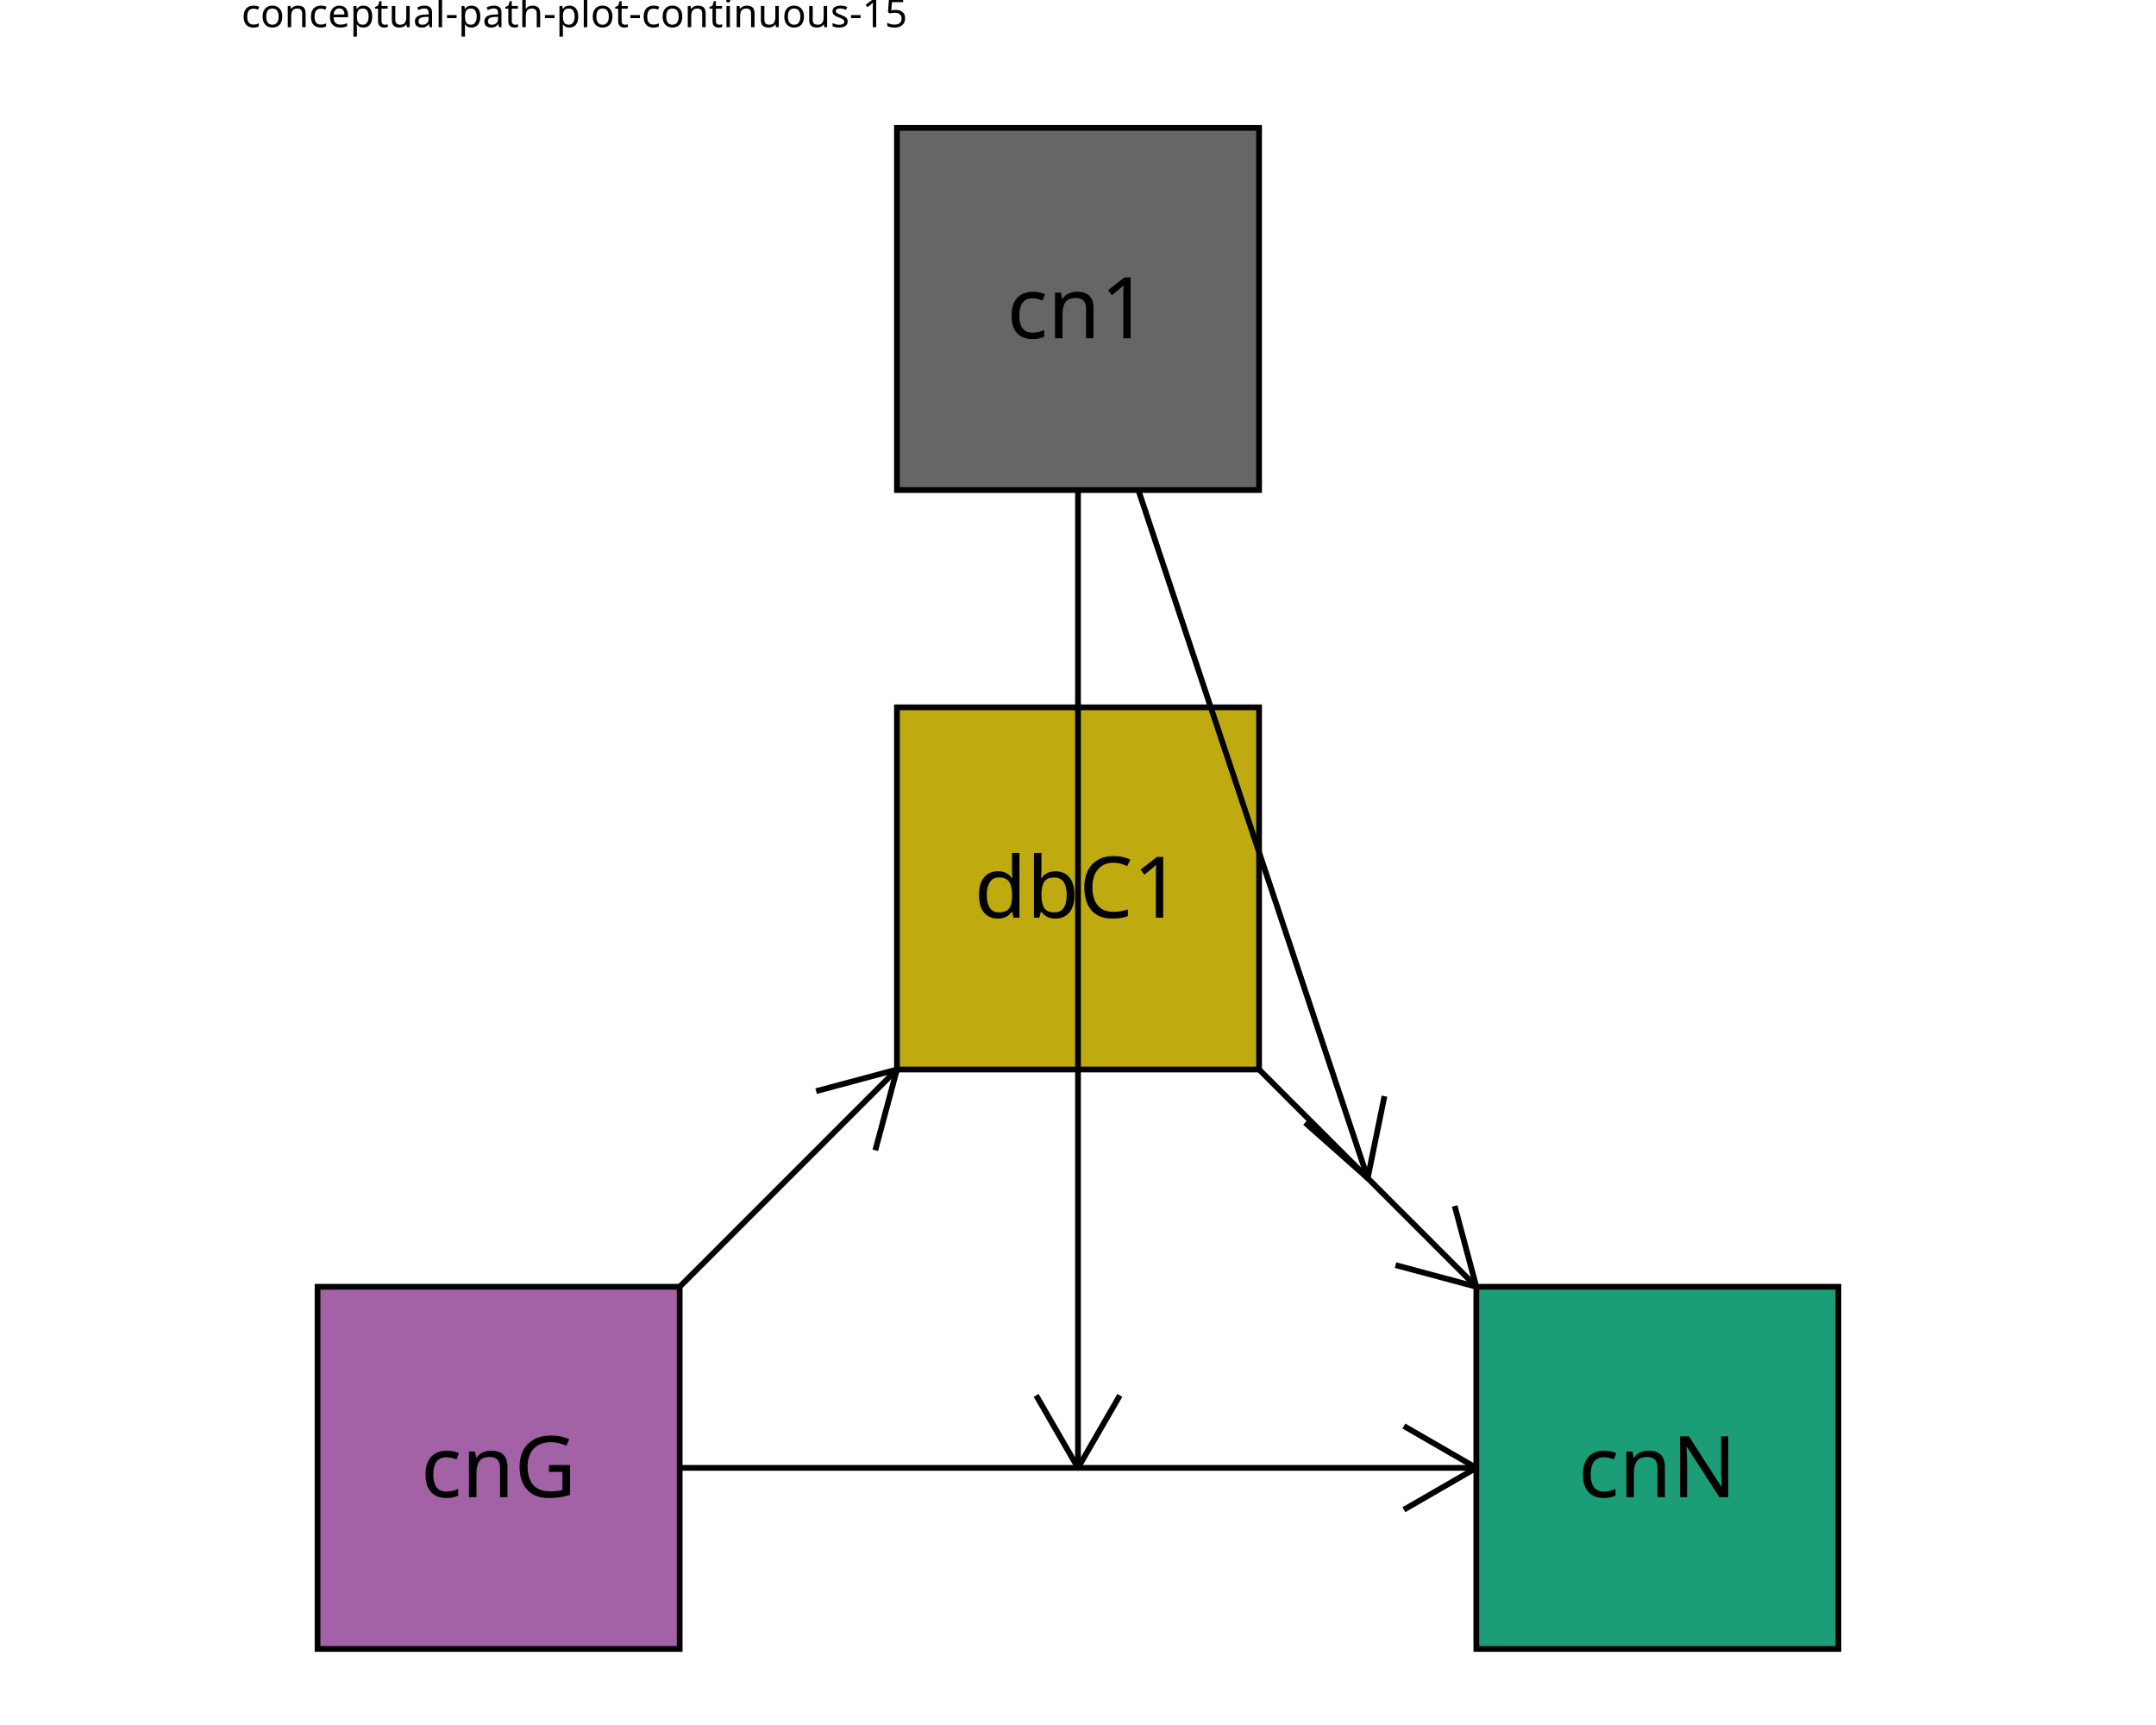
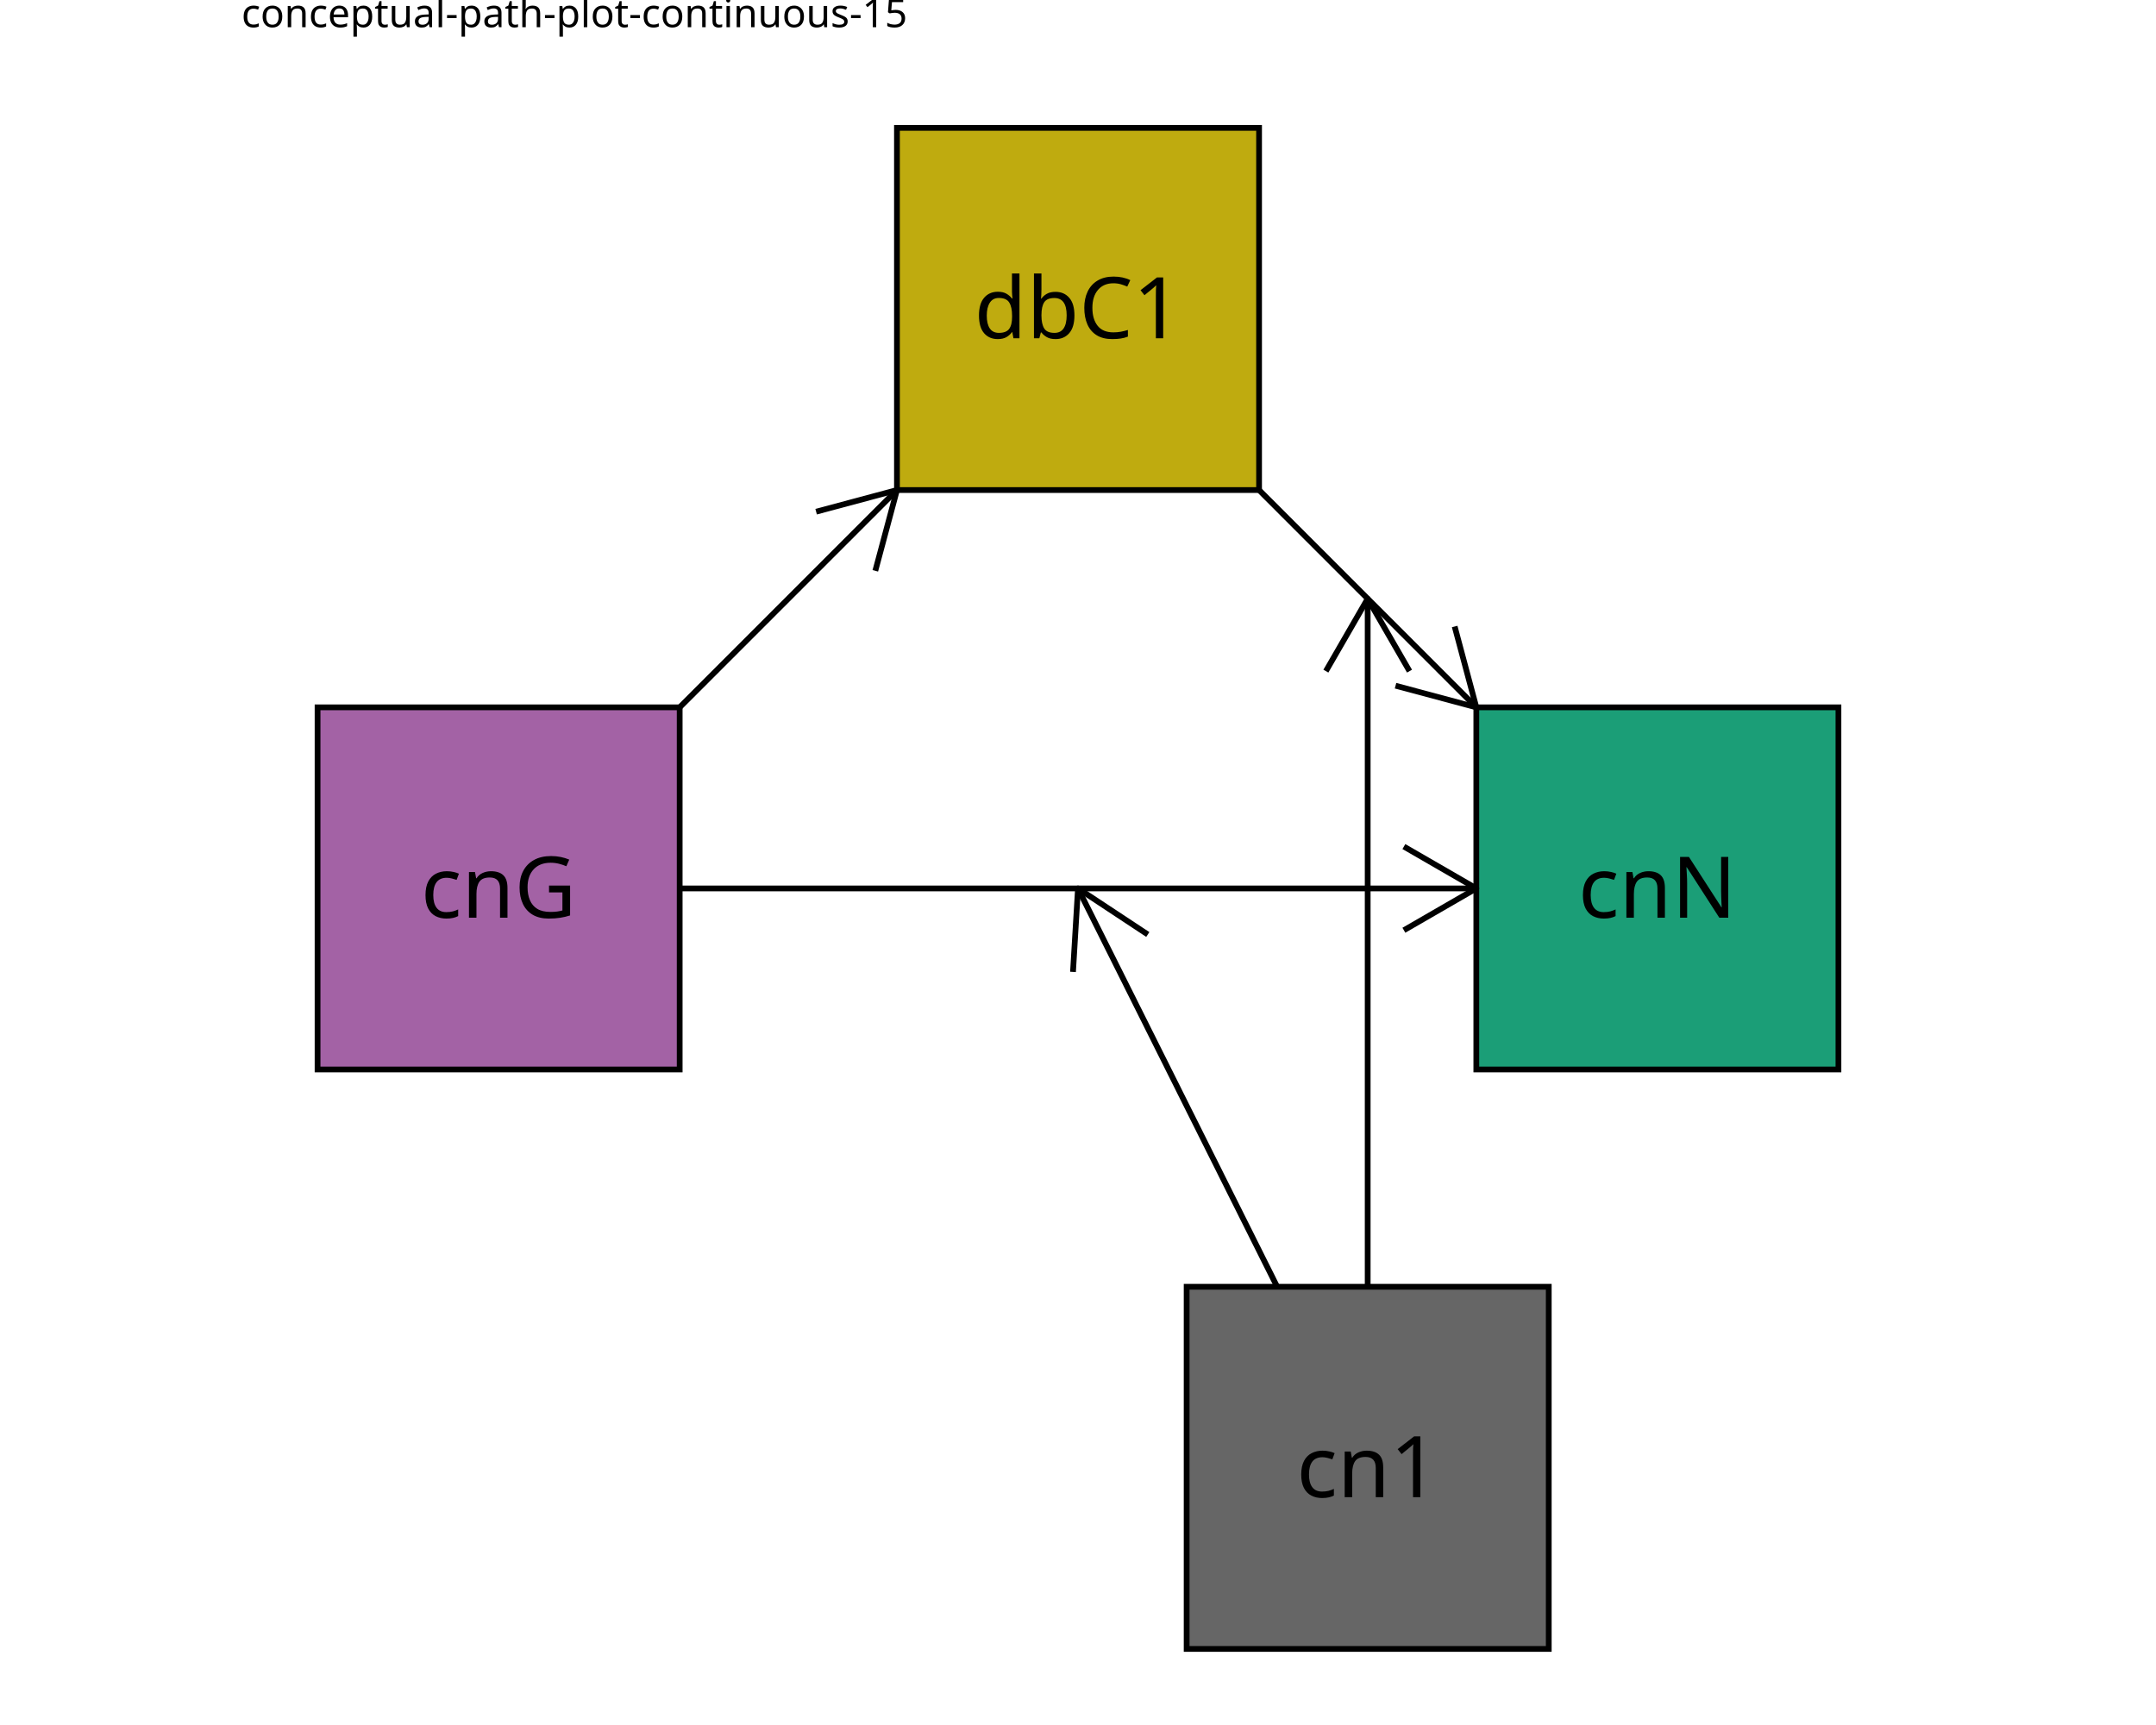
<svg xmlns="http://www.w3.org/2000/svg" class="svglite" data-engine-version="2.0" width="720.00pt" height="576.00pt" viewBox="0 0 720.00 576.00">
  <defs>
    <style type="text/css">
    .svglite line, .svglite polyline, .svglite polygon, .svglite path, .svglite rect, .svglite circle {
      fill: none;
      stroke: #000000;
      stroke-linecap: round;
      stroke-linejoin: round;
      stroke-miterlimit: 10.00;
    }
  </style>
  </defs>
  <rect width="100%" height="100%" style="stroke: none; fill: #FFFFFF;" />
  <defs>
    <clipPath id="cpMC4wMHw3MjAuMDB8MC4wMHw1NzYuMDA=">
      <rect x="0.00" y="0.00" width="720.00" height="576.00" />
    </clipPath>
  </defs>
  <g clip-path="url(#cpMC4wMHw3MjAuMDB8MC4wMHw1NzYuMDA=)">
</g>
  <defs>
    <clipPath id="cpODAuNjV8NjM5LjM1fDAuMDB8NTc2LjAw">
      <rect x="80.65" y="0.00" width="558.70" height="576.00" />
    </clipPath>
  </defs>
  <g clip-path="url(#cpODAuNjV8NjM5LjM1fDAuMDB8NTc2LjAw)">
    <rect x="80.65" y="0.00" width="558.70" height="576.00" style="stroke-width: 10.67; stroke: none;" />
  </g>
  <g clip-path="url(#cpMC4wMHw3MjAuMDB8MC4wMHw1NzYuMDA=)">
</g>
  <defs>
    <clipPath id="cpODAuNjV8NjM5LjM1fDE3LjMwfDU3Ni4wMA==">
      <rect x="80.65" y="17.30" width="558.70" height="558.70" />
    </clipPath>
  </defs>
  <g clip-path="url(#cpODAuNjV8NjM5LjM1fDE3LjMwfDU3Ni4wMA==)">
    <rect x="80.65" y="17.30" width="558.70" height="558.70" style="stroke-width: 10.67; stroke: none;" />
-     <rect x="106.05" y="429.67" width="120.93" height="120.93" style="stroke-width: 1.92; stroke-linecap: butt; stroke-linejoin: miter; fill: #A362A5;" />
-     <rect x="493.02" y="429.67" width="120.93" height="120.93" style="stroke-width: 1.92; stroke-linecap: butt; stroke-linejoin: miter; fill: #1B9E77;" />
-     <rect x="299.54" y="236.19" width="120.93" height="120.93" style="stroke-width: 1.92; stroke-linecap: butt; stroke-linejoin: miter; fill: #BFAB0F;" />
-     <rect x="299.54" y="42.70" width="120.93" height="120.93" style="stroke-width: 1.92; stroke-linecap: butt; stroke-linejoin: miter; fill: #666666;" />
-     <rect x="396.28" y="332.93" width="120.93" height="120.93" style="stroke-width: 1.92; stroke: none; stroke-linecap: butt; stroke-linejoin: miter;" />
-     <rect x="299.54" y="429.67" width="120.93" height="120.93" style="stroke-width: 1.92; stroke: none; stroke-linecap: butt; stroke-linejoin: miter;" />
-     <polyline points="226.98,490.14 229.05,490.14 232.96,490.14 236.87,490.14 240.78,490.14 244.69,490.14 248.60,490.14 252.51,490.14 256.42,490.14 260.32,490.14 264.23,490.14 268.14,490.14 272.05,490.14 275.96,490.14 279.87,490.14 283.78,490.14 287.69,490.14 291.60,490.14 295.50,490.14 299.41,490.14 303.32,490.14 307.23,490.14 311.14,490.14 315.05,490.14 318.96,490.14 322.87,490.14 326.77,490.14 330.68,490.14 334.59,490.14 338.50,490.14 342.41,490.14 346.32,490.14 350.23,490.14 354.14,490.14 358.05,490.14 361.95,490.14 365.86,490.14 369.77,490.14 373.68,490.14 377.59,490.14 381.50,490.14 385.41,490.14 389.32,490.14 393.23,490.14 397.13,490.14 401.04,490.14 404.95,490.14 408.86,490.14 412.77,490.14 416.68,490.14 420.59,490.14 424.50,490.14 428.40,490.14 432.31,490.14 436.22,490.14 440.13,490.14 444.04,490.14 447.95,490.14 451.86,490.14 455.77,490.14 459.68,490.14 463.58,490.14 467.49,490.14 471.40,490.14 475.31,490.14 479.22,490.14 483.13,490.14 487.04,490.14 490.95,490.14 493.02,490.14 " style="stroke-width: 1.92; stroke-linecap: butt;" />
-     <polyline points="468.83,504.11 493.02,490.14 468.83,476.17 " style="stroke-width: 1.92; stroke-linecap: butt;" />
-     <polyline points="226.98,429.67 227.10,429.55 229.05,427.60 231.01,425.64 232.96,423.69 234.92,421.74 236.87,419.78 238.83,417.83 240.78,415.87 242.73,413.92 244.69,411.96 246.64,410.01 248.60,408.05 250.55,406.10 252.51,404.15 254.46,402.19 256.42,400.24 258.37,398.28 260.32,396.33 262.28,394.37 264.23,392.42 266.19,390.46 268.14,388.51 270.10,386.56 272.05,384.60 274.01,382.65 275.96,380.69 277.91,378.74 279.87,376.78 281.82,374.83 283.78,372.87 285.73,370.92 287.69,368.97 289.64,367.01 291.60,365.06 293.55,363.10 295.50,361.15 297.46,359.19 299.41,357.24 299.54,357.12 " style="stroke-width: 1.92; stroke-linecap: butt;" />
-     <polyline points="292.31,384.10 299.54,357.12 272.55,364.35 " style="stroke-width: 1.92; stroke-linecap: butt;" />
-     <polyline points="420.46,357.12 420.59,357.24 422.54,359.19 424.50,361.15 426.45,363.10 428.40,365.06 430.36,367.01 432.31,368.97 434.27,370.92 436.22,372.87 438.18,374.83 440.13,376.78 442.09,378.74 444.04,380.69 445.99,382.65 447.95,384.60 449.90,386.56 451.86,388.51 453.81,390.46 455.77,392.42 457.72,394.37 459.68,396.33 461.63,398.28 463.58,400.24 465.54,402.19 467.49,404.15 469.45,406.10 471.40,408.05 473.36,410.01 475.31,411.96 477.27,413.92 479.22,415.87 481.17,417.83 483.13,419.78 485.08,421.74 487.04,423.69 488.99,425.64 490.95,427.60 492.90,429.55 493.02,429.67 " style="stroke-width: 1.92; stroke-linecap: butt;" />
-     <polyline points="466.04,422.44 493.02,429.67 485.79,402.69 " style="stroke-width: 1.92; stroke-linecap: butt;" />
-     <polyline points="380.15,163.63 380.52,164.73 381.50,167.66 382.48,170.59 383.45,173.52 384.43,176.46 385.41,179.39 386.38,182.32 387.36,185.25 388.34,188.18 389.32,191.11 390.29,194.04 391.27,196.98 392.25,199.91 393.23,202.84 394.20,205.77 395.18,208.70 396.16,211.63 397.13,214.57 398.11,217.50 399.09,220.43 400.07,223.36 401.04,226.29 402.02,229.22 403.00,232.16 403.97,235.09 404.95,238.02 405.93,240.95 406.91,243.88 407.88,246.81 408.86,249.75 409.84,252.68 410.81,255.61 411.79,258.54 412.77,261.47 413.75,264.40 414.72,267.34 415.70,270.27 416.68,273.20 417.66,276.13 418.63,279.06 419.61,281.99 420.59,284.93 421.56,287.86 422.54,290.79 423.52,293.72 424.50,296.65 425.47,299.58 426.45,302.52 427.43,305.45 428.40,308.38 429.38,311.31 430.36,314.24 431.34,317.17 432.31,320.11 433.29,323.04 434.27,325.97 435.25,328.90 436.22,331.83 437.20,334.76 438.18,337.69 439.15,340.63 440.13,343.56 441.11,346.49 442.09,349.42 443.06,352.35 444.04,355.28 445.02,358.22 445.99,361.15 446.97,364.08 447.95,367.01 448.93,369.94 449.90,372.87 450.88,375.81 451.86,378.74 452.84,381.67 453.81,384.60 454.79,387.53 455.77,390.46 456.74,393.40 " style="stroke-width: 1.92; stroke-linecap: butt;" />
-     <polyline points="435.84,374.86 456.74,393.40 462.34,366.03 " style="stroke-width: 1.92; stroke-linecap: butt;" />
-     <polyline points="360.00,163.63 360.00,165.71 360.00,169.61 360.00,173.52 360.00,177.43 360.00,181.34 360.00,185.25 360.00,189.16 360.00,193.07 360.00,196.98 360.00,200.89 360.00,204.79 360.00,208.70 360.00,212.61 360.00,216.52 360.00,220.43 360.00,224.34 360.00,228.25 360.00,232.16 360.00,236.06 360.00,239.97 360.00,243.88 360.00,247.79 360.00,251.70 360.00,255.61 360.00,259.52 360.00,263.43 360.00,267.34 360.00,271.24 360.00,275.15 360.00,279.06 360.00,282.97 360.00,286.88 360.00,290.79 360.00,294.70 360.00,298.61 360.00,302.52 360.00,306.42 360.00,310.33 360.00,314.24 360.00,318.15 360.00,322.06 360.00,325.97 360.00,329.88 360.00,333.79 360.00,337.69 360.00,341.60 360.00,345.51 360.00,349.42 360.00,353.33 360.00,357.24 360.00,361.15 360.00,365.06 360.00,368.97 360.00,372.87 360.00,376.78 360.00,380.69 360.00,384.60 360.00,388.51 360.00,392.42 360.00,396.33 360.00,400.24 360.00,404.15 360.00,408.05 360.00,411.96 360.00,415.87 360.00,419.78 360.00,423.69 360.00,427.60 360.00,431.51 360.00,435.42 360.00,439.32 360.00,443.23 360.00,447.14 360.00,451.05 360.00,454.96 360.00,458.87 360.00,462.78 360.00,466.69 360.00,470.60 360.00,474.50 360.00,478.41 360.00,482.32 360.00,486.23 360.00,490.14 " style="stroke-width: 1.92; stroke-linecap: butt;" />
-     <polyline points="346.03,465.95 360.00,490.14 373.97,465.95 " style="stroke-width: 1.92; stroke-linecap: butt;" />
-     <text x="166.51" y="499.93" text-anchor="middle" style="font-size: 28.45px; font-family: sans;" textLength="52.21px" lengthAdjust="spacingAndGlyphs">cnG</text>
-     <text x="553.49" y="499.93" text-anchor="middle" style="font-size: 28.45px; font-family: sans;" textLength="50.62px" lengthAdjust="spacingAndGlyphs">cnN</text>
-     <text x="360.00" y="306.44" text-anchor="middle" style="font-size: 28.45px; font-family: sans;" textLength="68.03px" lengthAdjust="spacingAndGlyphs">dbC1</text>
-     <text x="360.00" y="112.95" text-anchor="middle" style="font-size: 28.45px; font-family: sans;" textLength="45.89px" lengthAdjust="spacingAndGlyphs">cn1</text>
+     <rect x="106.05" y="236.19" width="120.93" height="120.93" style="stroke-width: 1.92; stroke-linecap: butt; stroke-linejoin: miter; fill: #A362A5;" />
+     <rect x="493.02" y="236.19" width="120.93" height="120.93" style="stroke-width: 1.92; stroke-linecap: butt; stroke-linejoin: miter; fill: #1B9E77;" />
+     <rect x="299.54" y="42.70" width="120.93" height="120.93" style="stroke-width: 1.92; stroke-linecap: butt; stroke-linejoin: miter; fill: #BFAB0F;" />
+     <rect x="396.28" y="429.67" width="120.93" height="120.93" style="stroke-width: 1.92; stroke-linecap: butt; stroke-linejoin: miter; fill: #666666;" />
+     <rect x="396.28" y="139.44" width="120.93" height="120.93" style="stroke-width: 1.92; stroke: none; stroke-linecap: butt; stroke-linejoin: miter;" />
+     <rect x="299.54" y="236.19" width="120.93" height="120.93" style="stroke-width: 1.92; stroke: none; stroke-linecap: butt; stroke-linejoin: miter;" />
+     <polyline points="226.98,296.65 229.05,296.65 232.96,296.65 236.87,296.65 240.78,296.65 244.69,296.65 248.60,296.65 252.51,296.65 256.42,296.65 260.32,296.65 264.23,296.65 268.14,296.65 272.05,296.65 275.96,296.65 279.87,296.65 283.78,296.65 287.69,296.65 291.60,296.65 295.50,296.65 299.41,296.65 303.32,296.65 307.23,296.65 311.14,296.65 315.05,296.65 318.96,296.65 322.87,296.65 326.77,296.65 330.68,296.65 334.59,296.65 338.50,296.65 342.41,296.65 346.32,296.65 350.23,296.65 354.14,296.65 358.05,296.65 361.95,296.65 365.86,296.65 369.77,296.65 373.68,296.65 377.59,296.65 381.50,296.65 385.41,296.65 389.32,296.65 393.23,296.65 397.13,296.65 401.04,296.65 404.95,296.65 408.86,296.65 412.77,296.65 416.68,296.65 420.59,296.65 424.50,296.65 428.40,296.65 432.31,296.65 436.22,296.65 440.13,296.65 444.04,296.65 447.95,296.65 451.86,296.65 455.77,296.65 459.68,296.65 463.58,296.65 467.49,296.65 471.40,296.65 475.31,296.65 479.22,296.65 483.13,296.65 487.04,296.65 490.95,296.65 493.02,296.65 " style="stroke-width: 1.92; stroke-linecap: butt;" />
+     <polyline points="468.83,310.62 493.02,296.65 468.83,282.68 " style="stroke-width: 1.92; stroke-linecap: butt;" />
+     <polyline points="226.98,236.19 227.10,236.06 229.05,234.11 231.01,232.16 232.96,230.20 234.92,228.25 236.87,226.29 238.83,224.34 240.78,222.38 242.73,220.43 244.69,218.48 246.64,216.52 248.60,214.57 250.55,212.61 252.51,210.66 254.46,208.70 256.42,206.75 258.37,204.79 260.32,202.84 262.28,200.89 264.23,198.93 266.19,196.98 268.14,195.02 270.10,193.07 272.05,191.11 274.01,189.16 275.96,187.20 277.91,185.25 279.87,183.30 281.82,181.34 283.78,179.39 285.73,177.43 287.69,175.48 289.64,173.52 291.60,171.57 293.55,169.61 295.50,167.66 297.46,165.71 299.41,163.75 299.54,163.63 " style="stroke-width: 1.92; stroke-linecap: butt;" />
+     <polyline points="292.31,190.61 299.54,163.63 272.55,170.86 " style="stroke-width: 1.92; stroke-linecap: butt;" />
+     <polyline points="420.46,163.63 420.59,163.75 422.54,165.71 424.50,167.66 426.45,169.61 428.40,171.57 430.36,173.52 432.31,175.48 434.27,177.43 436.22,179.39 438.18,181.34 440.13,183.30 442.09,185.25 444.04,187.20 445.99,189.16 447.95,191.11 449.90,193.07 451.86,195.02 453.81,196.98 455.77,198.93 457.72,200.89 459.68,202.84 461.63,204.79 463.58,206.75 465.54,208.70 467.49,210.66 469.45,212.61 471.40,214.57 473.36,216.52 475.31,218.48 477.27,220.43 479.22,222.38 481.17,224.34 483.13,226.29 485.08,228.25 487.04,230.20 488.99,232.16 490.95,234.11 492.90,236.06 493.02,236.19 " style="stroke-width: 1.92; stroke-linecap: butt;" />
+     <polyline points="466.04,228.96 493.02,236.19 485.79,209.20 " style="stroke-width: 1.92; stroke-linecap: butt;" />
+     <polyline points="456.74,429.67 456.74,428.58 456.74,425.64 456.74,422.71 456.74,419.78 456.74,416.85 456.74,413.92 456.74,410.99 456.74,408.05 456.74,405.12 456.74,402.19 456.74,399.26 456.74,396.33 456.74,393.40 456.74,390.46 456.74,387.53 456.74,384.60 456.74,381.67 456.74,378.74 456.74,375.81 456.74,372.87 456.74,369.94 456.74,367.01 456.74,364.08 456.74,361.15 456.74,358.22 456.74,355.28 456.74,352.35 456.74,349.42 456.74,346.49 456.74,343.56 456.74,340.63 456.74,337.69 456.74,334.76 456.74,331.83 456.74,328.90 456.74,325.97 456.74,323.04 456.74,320.11 456.74,317.17 456.74,314.24 456.74,311.31 456.74,308.38 456.74,305.45 456.74,302.52 456.74,299.58 456.74,296.65 456.74,293.72 456.74,290.79 456.74,287.86 456.74,284.93 456.74,281.99 456.74,279.06 456.74,276.13 456.74,273.20 456.74,270.27 456.74,267.34 456.74,264.40 456.74,261.47 456.74,258.54 456.74,255.61 456.74,252.68 456.74,249.75 456.74,246.81 456.74,243.88 456.74,240.95 456.74,238.02 456.74,235.09 456.74,232.16 456.74,229.22 456.74,226.29 456.74,223.36 456.74,220.43 456.74,217.50 456.74,214.57 456.74,211.63 456.74,208.70 456.74,205.77 456.74,202.84 456.74,199.91 " style="stroke-width: 1.92; stroke-linecap: butt;" />
+     <polyline points="470.71,224.10 456.74,199.91 442.78,224.10 " style="stroke-width: 1.92; stroke-linecap: butt;" />
+     <polyline points="426.51,429.67 426.45,429.55 425.47,427.60 424.50,425.64 423.52,423.69 422.54,421.74 421.56,419.78 420.59,417.83 419.61,415.87 418.63,413.92 417.66,411.96 416.68,410.01 415.70,408.05 414.72,406.10 413.75,404.15 412.77,402.19 411.79,400.24 410.81,398.28 409.84,396.33 408.86,394.37 407.88,392.42 406.91,390.46 405.93,388.51 404.95,386.56 403.97,384.60 403.00,382.65 402.02,380.69 401.04,378.74 400.07,376.78 399.09,374.83 398.11,372.87 397.13,370.92 396.16,368.97 395.18,367.01 394.20,365.06 393.23,363.10 392.25,361.15 391.27,359.19 390.29,357.24 389.32,355.28 388.34,353.33 387.36,351.38 386.38,349.42 385.41,347.47 384.43,345.51 383.45,343.56 382.48,341.60 381.50,339.65 380.52,337.69 379.54,335.74 378.57,333.79 377.59,331.83 376.61,329.88 375.64,327.92 374.66,325.97 373.68,324.01 372.70,322.06 371.73,320.11 370.75,318.15 369.77,316.20 368.79,314.24 367.82,312.29 366.84,310.33 365.86,308.38 364.89,306.42 363.91,304.47 362.93,302.52 361.95,300.56 360.98,298.61 360.00,296.65 " style="stroke-width: 1.92; stroke-linecap: butt;" />
+     <polyline points="383.31,312.04 360.00,296.65 358.33,324.54 " style="stroke-width: 1.92; stroke-linecap: butt;" />
+     <text x="166.51" y="306.44" text-anchor="middle" style="font-size: 28.45px; font-family: sans;" textLength="52.21px" lengthAdjust="spacingAndGlyphs">cnG</text>
+     <text x="553.49" y="306.44" text-anchor="middle" style="font-size: 28.45px; font-family: sans;" textLength="50.62px" lengthAdjust="spacingAndGlyphs">cnN</text>
+     <text x="360.00" y="112.95" text-anchor="middle" style="font-size: 28.45px; font-family: sans;" textLength="68.03px" lengthAdjust="spacingAndGlyphs">dbC1</text>
+     <text x="456.74" y="499.93" text-anchor="middle" style="font-size: 28.45px; font-family: sans;" textLength="45.89px" lengthAdjust="spacingAndGlyphs">cn1</text>
  </g>
  <g clip-path="url(#cpMC4wMHw3MjAuMDB8MC4wMHw1NzYuMDA=)">
    <text x="80.65" y="9.08" style="font-size: 13.20px; font-family: sans;" textLength="206.96px" lengthAdjust="spacingAndGlyphs">conceptual-path-plot-continuous-15</text>
  </g>
</svg>
